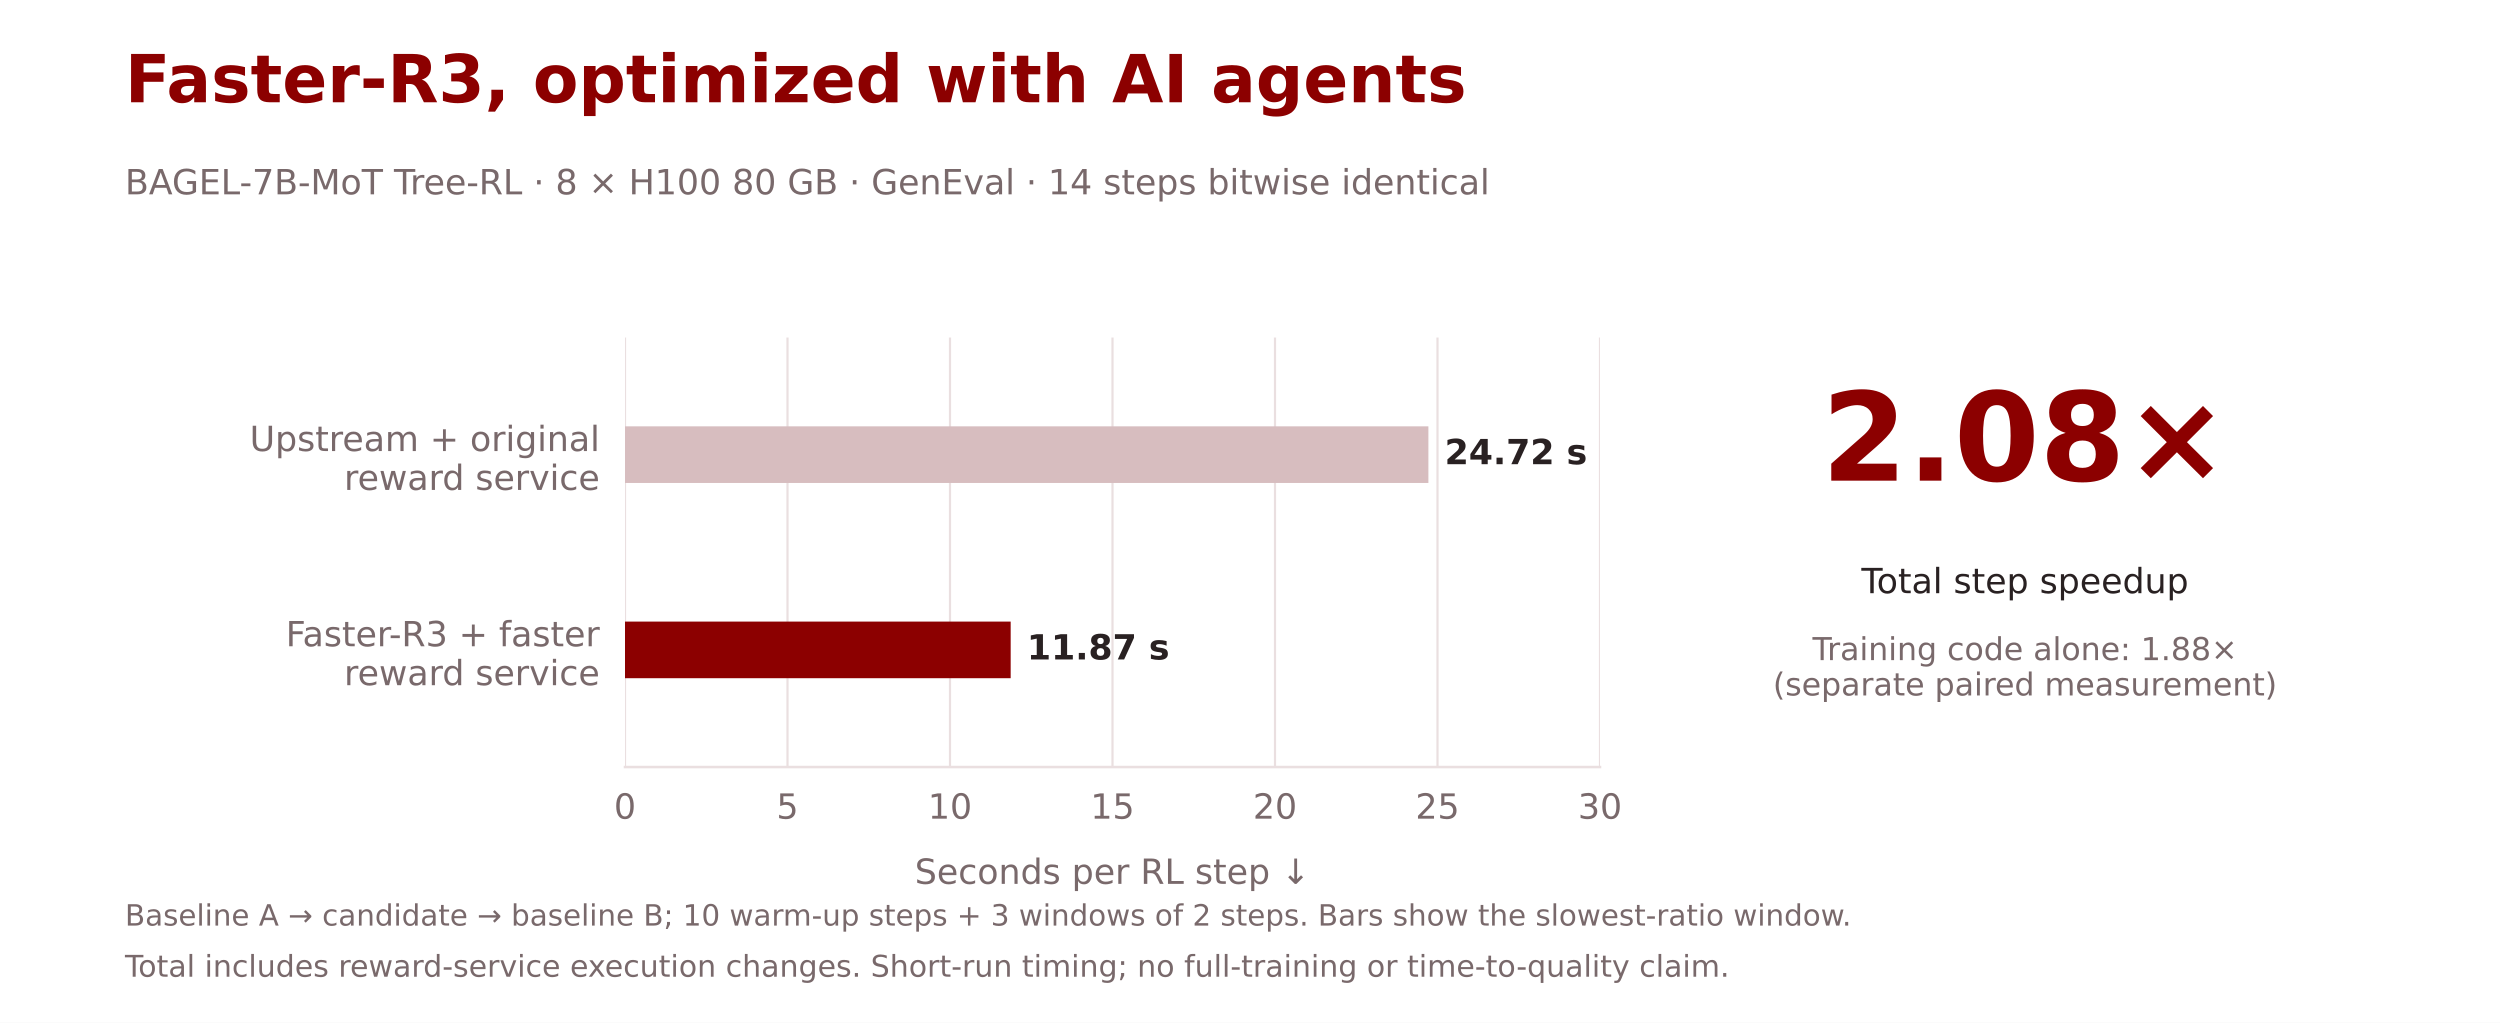
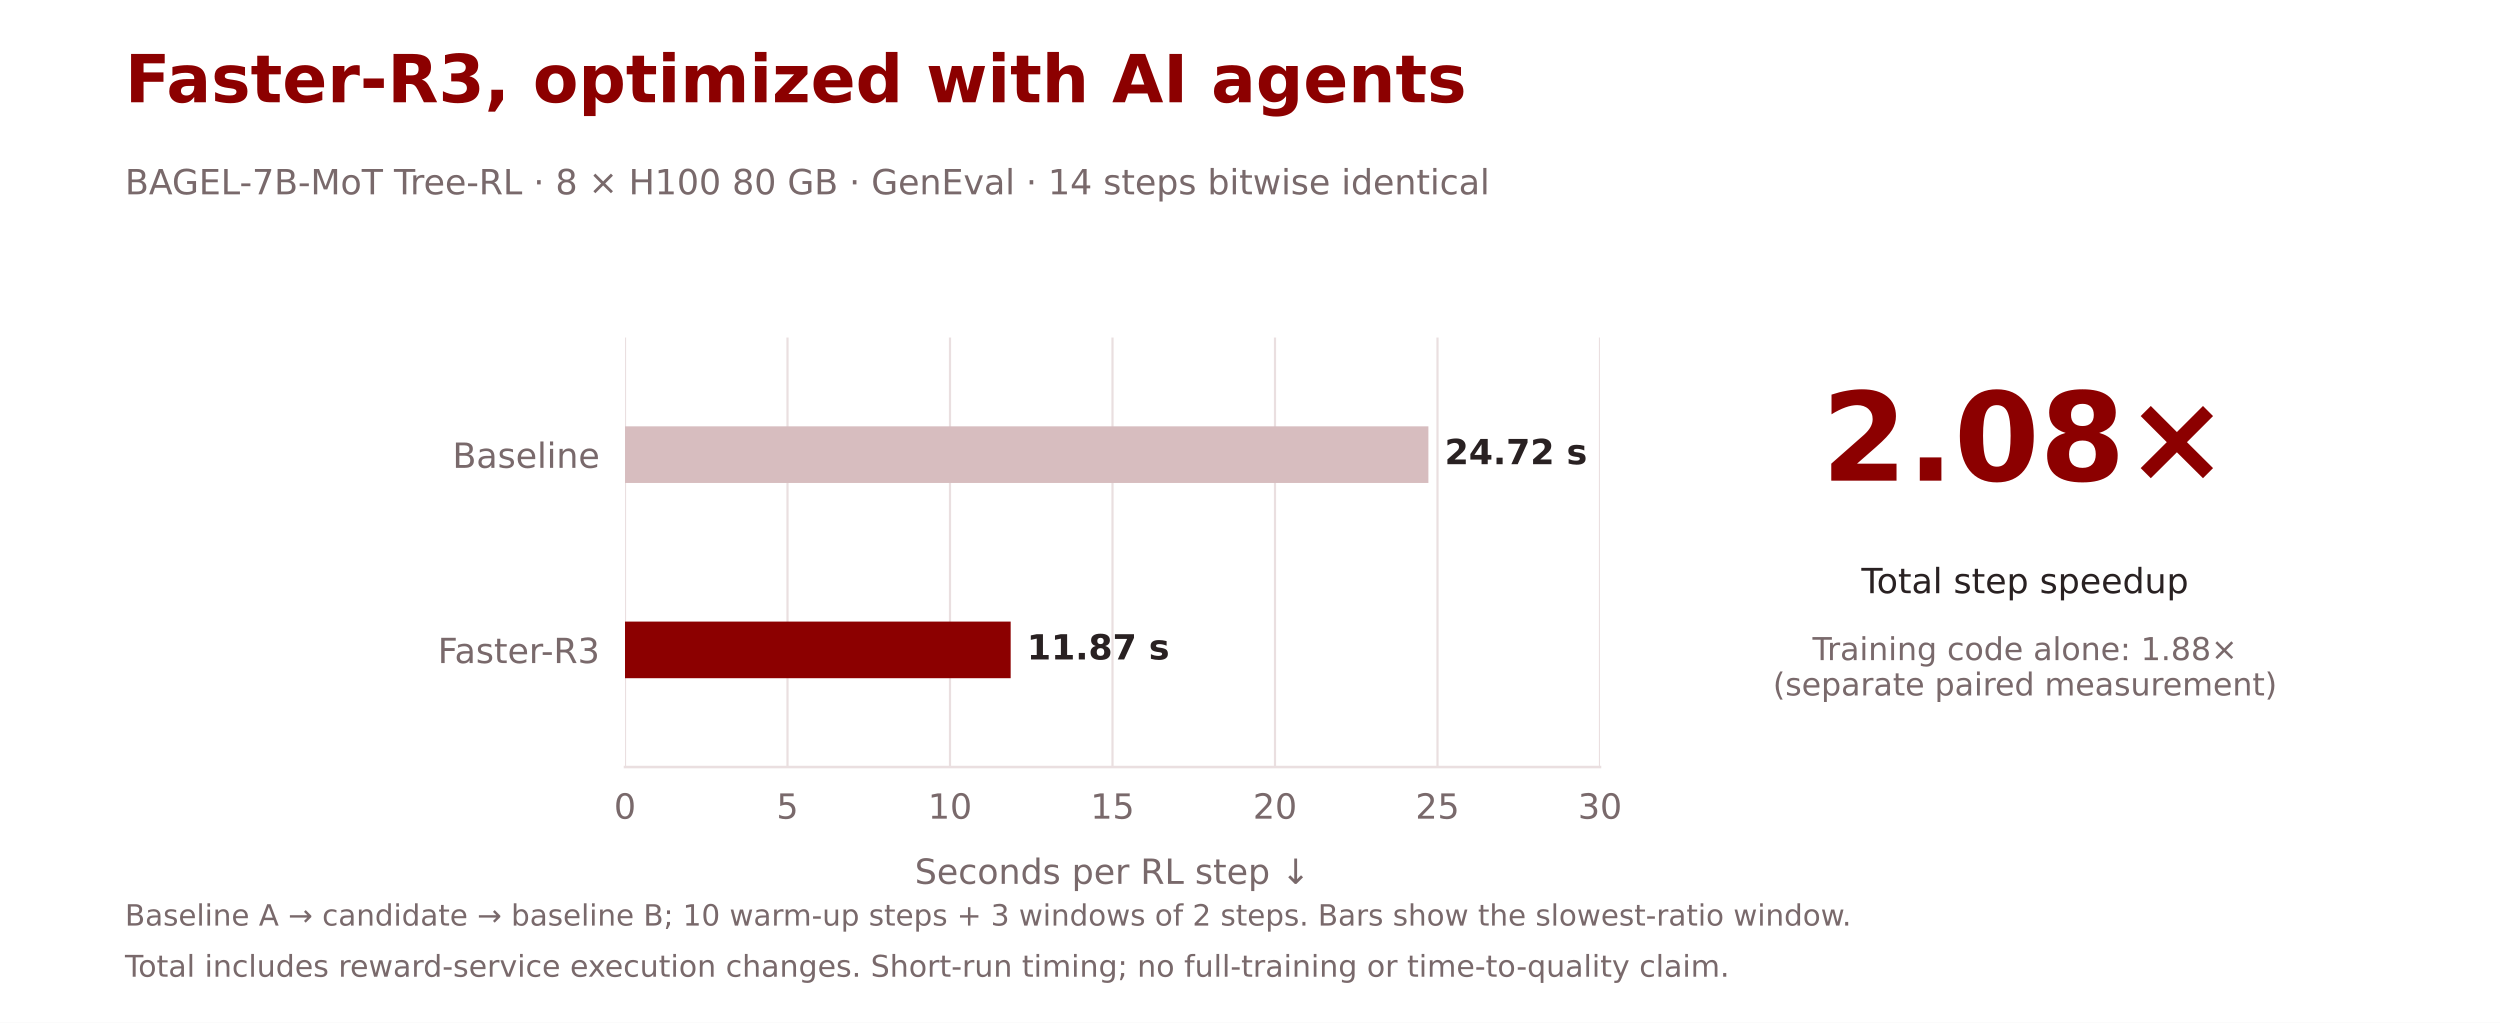
<svg xmlns="http://www.w3.org/2000/svg" width="792pt" height="324pt" viewBox="0 0 792 324" version="1.1">
  <defs>
    <style type="text/css">*{stroke-linejoin: round; stroke-linecap: butt}</style>
  </defs>
  <g id="figure_1">
    <g id="patch_1">
      <path d="M 0 324  L 792 324  L 792 0  L 0 0  z " style="fill: #ffffff" />
    </g>
    <g id="axes_1">
      <g id="patch_2">
        <path d="M 198 243  L 506.88 243  L 506.88 106.92  L 198 106.92  z " style="fill: #ffffff" />
      </g>
      <g id="matplotlib.axis_1">
        <g id="xtick_1">
          <g id="line2d_1">
            <path d="M 198 243  L 198 106.92  " clip-path="url(#p7904b62c40)" style="fill: none; stroke: #eadfe0; stroke-width: 0.7; stroke-linecap: square" />
          </g>
          <g id="line2d_2" />
          <g id="text_1">
-             <text style="font-size: 11px; font-family: 'DejaVu Sans'; text-anchor: middle; fill: #79696b" x="198" y="259.358" transform="rotate(-0 198 259.3583)">0</text>
+             <text style="fill: #79696b; font: 11px 'DejaVu Sans'; text-anchor: middle" x="198" y="259.358" transform="rotate(-0 198 259.3583)">0</text>
          </g>
        </g>
        <g id="xtick_2">
          <g id="line2d_3">
            <path d="M 249.48 243  L 249.48 106.92  " clip-path="url(#p7904b62c40)" style="fill: none; stroke: #eadfe0; stroke-width: 0.7; stroke-linecap: square" />
          </g>
          <g id="line2d_4" />
          <g id="text_2">
-             <text style="font-size: 11px; font-family: 'DejaVu Sans'; text-anchor: middle; fill: #79696b" x="249.48" y="259.358" transform="rotate(-0 249.48 259.3583)">5</text>
+             <text style="fill: #79696b; font: 11px 'DejaVu Sans'; text-anchor: middle" x="249.48" y="259.358" transform="rotate(-0 249.48 259.3583)">5</text>
          </g>
        </g>
        <g id="xtick_3">
          <g id="line2d_5">
            <path d="M 300.96 243  L 300.96 106.92  " clip-path="url(#p7904b62c40)" style="fill: none; stroke: #eadfe0; stroke-width: 0.7; stroke-linecap: square" />
          </g>
          <g id="line2d_6" />
          <g id="text_3">
-             <text style="font-size: 11px; font-family: 'DejaVu Sans'; text-anchor: middle; fill: #79696b" x="300.96" y="259.358" transform="rotate(-0 300.96 259.3583)">10</text>
+             <text style="fill: #79696b; font: 11px 'DejaVu Sans'; text-anchor: middle" x="300.96" y="259.358" transform="rotate(-0 300.96 259.3583)">10</text>
          </g>
        </g>
        <g id="xtick_4">
          <g id="line2d_7">
            <path d="M 352.44 243  L 352.44 106.92  " clip-path="url(#p7904b62c40)" style="fill: none; stroke: #eadfe0; stroke-width: 0.7; stroke-linecap: square" />
          </g>
          <g id="line2d_8" />
          <g id="text_4">
-             <text style="font-size: 11px; font-family: 'DejaVu Sans'; text-anchor: middle; fill: #79696b" x="352.44" y="259.358" transform="rotate(-0 352.44 259.3583)">15</text>
+             <text style="fill: #79696b; font: 11px 'DejaVu Sans'; text-anchor: middle" x="352.44" y="259.358" transform="rotate(-0 352.44 259.3583)">15</text>
          </g>
        </g>
        <g id="xtick_5">
          <g id="line2d_9">
            <path d="M 403.92 243  L 403.92 106.92  " clip-path="url(#p7904b62c40)" style="fill: none; stroke: #eadfe0; stroke-width: 0.7; stroke-linecap: square" />
          </g>
          <g id="line2d_10" />
          <g id="text_5">
-             <text style="font-size: 11px; font-family: 'DejaVu Sans'; text-anchor: middle; fill: #79696b" x="403.92" y="259.358" transform="rotate(-0 403.92 259.3583)">20</text>
+             <text style="fill: #79696b; font: 11px 'DejaVu Sans'; text-anchor: middle" x="403.92" y="259.358" transform="rotate(-0 403.92 259.3583)">20</text>
          </g>
        </g>
        <g id="xtick_6">
          <g id="line2d_11">
            <path d="M 455.4 243  L 455.4 106.92  " clip-path="url(#p7904b62c40)" style="fill: none; stroke: #eadfe0; stroke-width: 0.7; stroke-linecap: square" />
          </g>
          <g id="line2d_12" />
          <g id="text_6">
-             <text style="font-size: 11px; font-family: 'DejaVu Sans'; text-anchor: middle; fill: #79696b" x="455.4" y="259.358" transform="rotate(-0 455.4 259.3583)">25</text>
+             <text style="fill: #79696b; font: 11px 'DejaVu Sans'; text-anchor: middle" x="455.4" y="259.358" transform="rotate(-0 455.4 259.3583)">25</text>
          </g>
        </g>
        <g id="xtick_7">
          <g id="line2d_13">
            <path d="M 506.88 243  L 506.88 106.92  " clip-path="url(#p7904b62c40)" style="fill: none; stroke: #eadfe0; stroke-width: 0.7; stroke-linecap: square" />
          </g>
          <g id="line2d_14" />
          <g id="text_7">
-             <text style="font-size: 11px; font-family: 'DejaVu Sans'; text-anchor: middle; fill: #79696b" x="506.88" y="259.358" transform="rotate(-0 506.88 259.3583)">30</text>
+             <text style="fill: #79696b; font: 11px 'DejaVu Sans'; text-anchor: middle" x="506.88" y="259.358" transform="rotate(-0 506.88 259.3583)">30</text>
          </g>
        </g>
        <g id="text_8">
-           <text style="font-size: 11px; font-family: 'DejaVu Sans'; text-anchor: middle; fill: #79696b" x="352.44" y="280.004" transform="rotate(-0 352.44 280.0042)">Seconds per RL step ↓</text>
+           <text style="fill: #79696b; font: 11px 'DejaVu Sans'; text-anchor: middle" x="352.44" y="280.004" transform="rotate(-0 352.44 280.0042)">Seconds per RL step ↓</text>
        </g>
      </g>
      <g id="matplotlib.axis_2">
        <g id="ytick_1">
          <g id="line2d_15" />
          <g id="text_9">
-             <text style="font-size: 11px; font-family: 'DejaVu Sans'; fill: #79696b" transform="translate(79.09937 142.8889)">Upstream + original</text>
-             <text style="font-size: 11px; font-family: 'DejaVu Sans'; fill: #79696b" transform="translate(109.0073 155.2065)">reward service</text>
+             <text style="fill: #79696b; font: 11px 'DejaVu Sans'; text-anchor: end" x="190" y="148.212" transform="rotate(-0 190 148.2119)">Baseline</text>
          </g>
        </g>
        <g id="ytick_2">
          <g id="line2d_16" />
          <g id="text_10">
-             <text style="font-size: 11px; font-family: 'DejaVu Sans'; fill: #79696b" transform="translate(90.53766 204.7434)">Faster-R3 + faster</text>
-             <text style="font-size: 11px; font-family: 'DejaVu Sans'; fill: #79696b" transform="translate(109.0073 217.061)">reward service</text>
+             <text style="fill: #79696b; font: 11px 'DejaVu Sans'; text-anchor: end" x="190" y="210.066" transform="rotate(-0 190 210.0664)">Faster-R3</text>
          </g>
        </g>
      </g>
      <g id="patch_3">
        <path d="M 198 243  L 506.88 243  " style="fill: none; stroke: #eadfe0; stroke-width: 0.8; stroke-linejoin: miter; stroke-linecap: square" />
      </g>
      <g id="patch_4">
        <path d="M 198 153.002  L 452.514 153.002  L 452.514 135.064  L 198 135.064  z " clip-path="url(#p7904b62c40)" style="fill: #d7bdbf" />
      </g>
      <g id="patch_5">
        <path d="M 198 214.856  L 320.179 214.856  L 320.179 196.918  L 198 196.918  z " clip-path="url(#p7904b62c40)" style="fill: #8c0000" />
      </g>
      <g id="text_11">
-         <text style="font-weight: 700; font-size: 11px; font-family: 'DejaVu Sans'; text-anchor: start; fill: #292122" x="457.662" y="147.068" transform="rotate(-0 457.6621 147.068)">24.72 s</text>
+         <text style="fill: #292122; font: 700 11px 'DejaVu Sans'; text-anchor: start" x="457.662" y="147.068" transform="rotate(-0 457.6621 147.068)">24.72 s</text>
      </g>
      <g id="text_12">
-         <text style="font-weight: 700; font-size: 11px; font-family: 'DejaVu Sans'; text-anchor: start; fill: #292122" x="325.327" y="208.923" transform="rotate(-0 325.3268 208.9226)">11.87 s</text>
+         <text style="fill: #292122; font: 700 11px 'DejaVu Sans'; text-anchor: start" x="325.327" y="208.923" transform="rotate(-0 325.3268 208.9226)">11.87 s</text>
      </g>
    </g>
    <g id="text_13">
-       <text style="font-weight: 700; font-size: 21px; font-family: 'DejaVu Sans'; text-anchor: start; fill: #8c0000" x="39.6" y="32.4" transform="rotate(-0 39.6 32.4)">Faster-R3, optimized with AI agents</text>
+       <text style="fill: #8c0000; font: 700 21px 'DejaVu Sans'; text-anchor: start" x="39.6" y="32.4" transform="rotate(-0 39.6 32.4)">Faster-R3, optimized with AI agents</text>
    </g>
    <g id="text_14">
-       <text style="font-size: 11px; font-family: 'DejaVu Sans'; text-anchor: start; fill: #79696b" x="39.6" y="61.56" transform="rotate(-0 39.6 61.56)">BAGEL-7B-MoT Tree-RL · 8 × H100 80 GB · GenEval · 14 steps bitwise identical</text>
+       <text style="fill: #79696b; font: 11px 'DejaVu Sans'; text-anchor: start" x="39.6" y="61.56" transform="rotate(-0 39.6 61.56)">BAGEL-7B-MoT Tree-RL · 8 × H100 80 GB · GenEval · 14 steps bitwise identical</text>
    </g>
    <g id="text_15">
-       <text style="font-weight: 700; font-size: 39px; font-family: 'DejaVu Sans'; text-anchor: middle; fill: #8c0000" x="641.52" y="152.28" transform="rotate(-0 641.52 152.28)">2.08×</text>
+       <text style="fill: #8c0000; font: 700 39px 'DejaVu Sans'; text-anchor: middle" x="641.52" y="152.28" transform="rotate(-0 641.52 152.28)">2.08×</text>
    </g>
    <g id="text_16">
-       <text style="font-size: 11px; font-family: 'DejaVu Sans'; text-anchor: middle; fill: #292122" x="641.52" y="187.92" transform="rotate(-0 641.52 187.92)">Total step speedup</text>
+       <text style="fill: #292122; font: 11px 'DejaVu Sans'; text-anchor: middle" x="641.52" y="187.92" transform="rotate(-0 641.52 187.92)">Total step speedup</text>
    </g>
    <g id="text_17">
-       <text style="font-size: 10px; font-family: 'DejaVu Sans'; fill: #79696b" transform="translate(574.2028 209.1222)">Training code alone: 1.88×</text>
-       <text style="font-size: 10px; font-family: 'DejaVu Sans'; fill: #79696b" transform="translate(561.6638 220.32)">(separate paired measurement)</text>
+       <text style="fill: #79696b; font: 10px 'DejaVu Sans'" transform="translate(574.2028 209.1222)">Training code alone: 1.88×</text>
+       <text style="fill: #79696b; font: 10px 'DejaVu Sans'" transform="translate(561.6638 220.32)">(separate paired measurement)</text>
    </g>
    <g id="text_18">
-       <text style="font-size: 9.3px; font-family: 'DejaVu Sans'; text-anchor: start; fill: #79696b" x="39.6" y="293.22" transform="rotate(-0 39.6 293.22)">Baseline A → candidate → baseline B; 10 warm-up steps + 3 windows of 2 steps. Bars show the slowest-ratio window.</text>
+       <text style="fill: #79696b; font: 9.3px 'DejaVu Sans'; text-anchor: start" x="39.6" y="293.22" transform="rotate(-0 39.6 293.22)">Baseline A → candidate → baseline B; 10 warm-up steps + 3 windows of 2 steps. Bars show the slowest-ratio window.</text>
    </g>
    <g id="text_19">
-       <text style="font-size: 9.5px; font-family: 'DejaVu Sans'; text-anchor: start; fill: #79696b" x="39.6" y="309.42" transform="rotate(-0 39.6 309.42)">Total includes reward-service execution changes. Short-run timing; no full-training or time-to-quality claim.</text>
+       <text style="fill: #79696b; font: 9.5px 'DejaVu Sans'; text-anchor: start" x="39.6" y="309.42" transform="rotate(-0 39.6 309.42)">Total includes reward-service execution changes. Short-run timing; no full-training or time-to-quality claim.</text>
    </g>
  </g>
  <defs>
    <clipPath id="p7904b62c40">
      <rect x="198" y="106.92" width="308.88" height="136.08" />
    </clipPath>
  </defs>
</svg>
